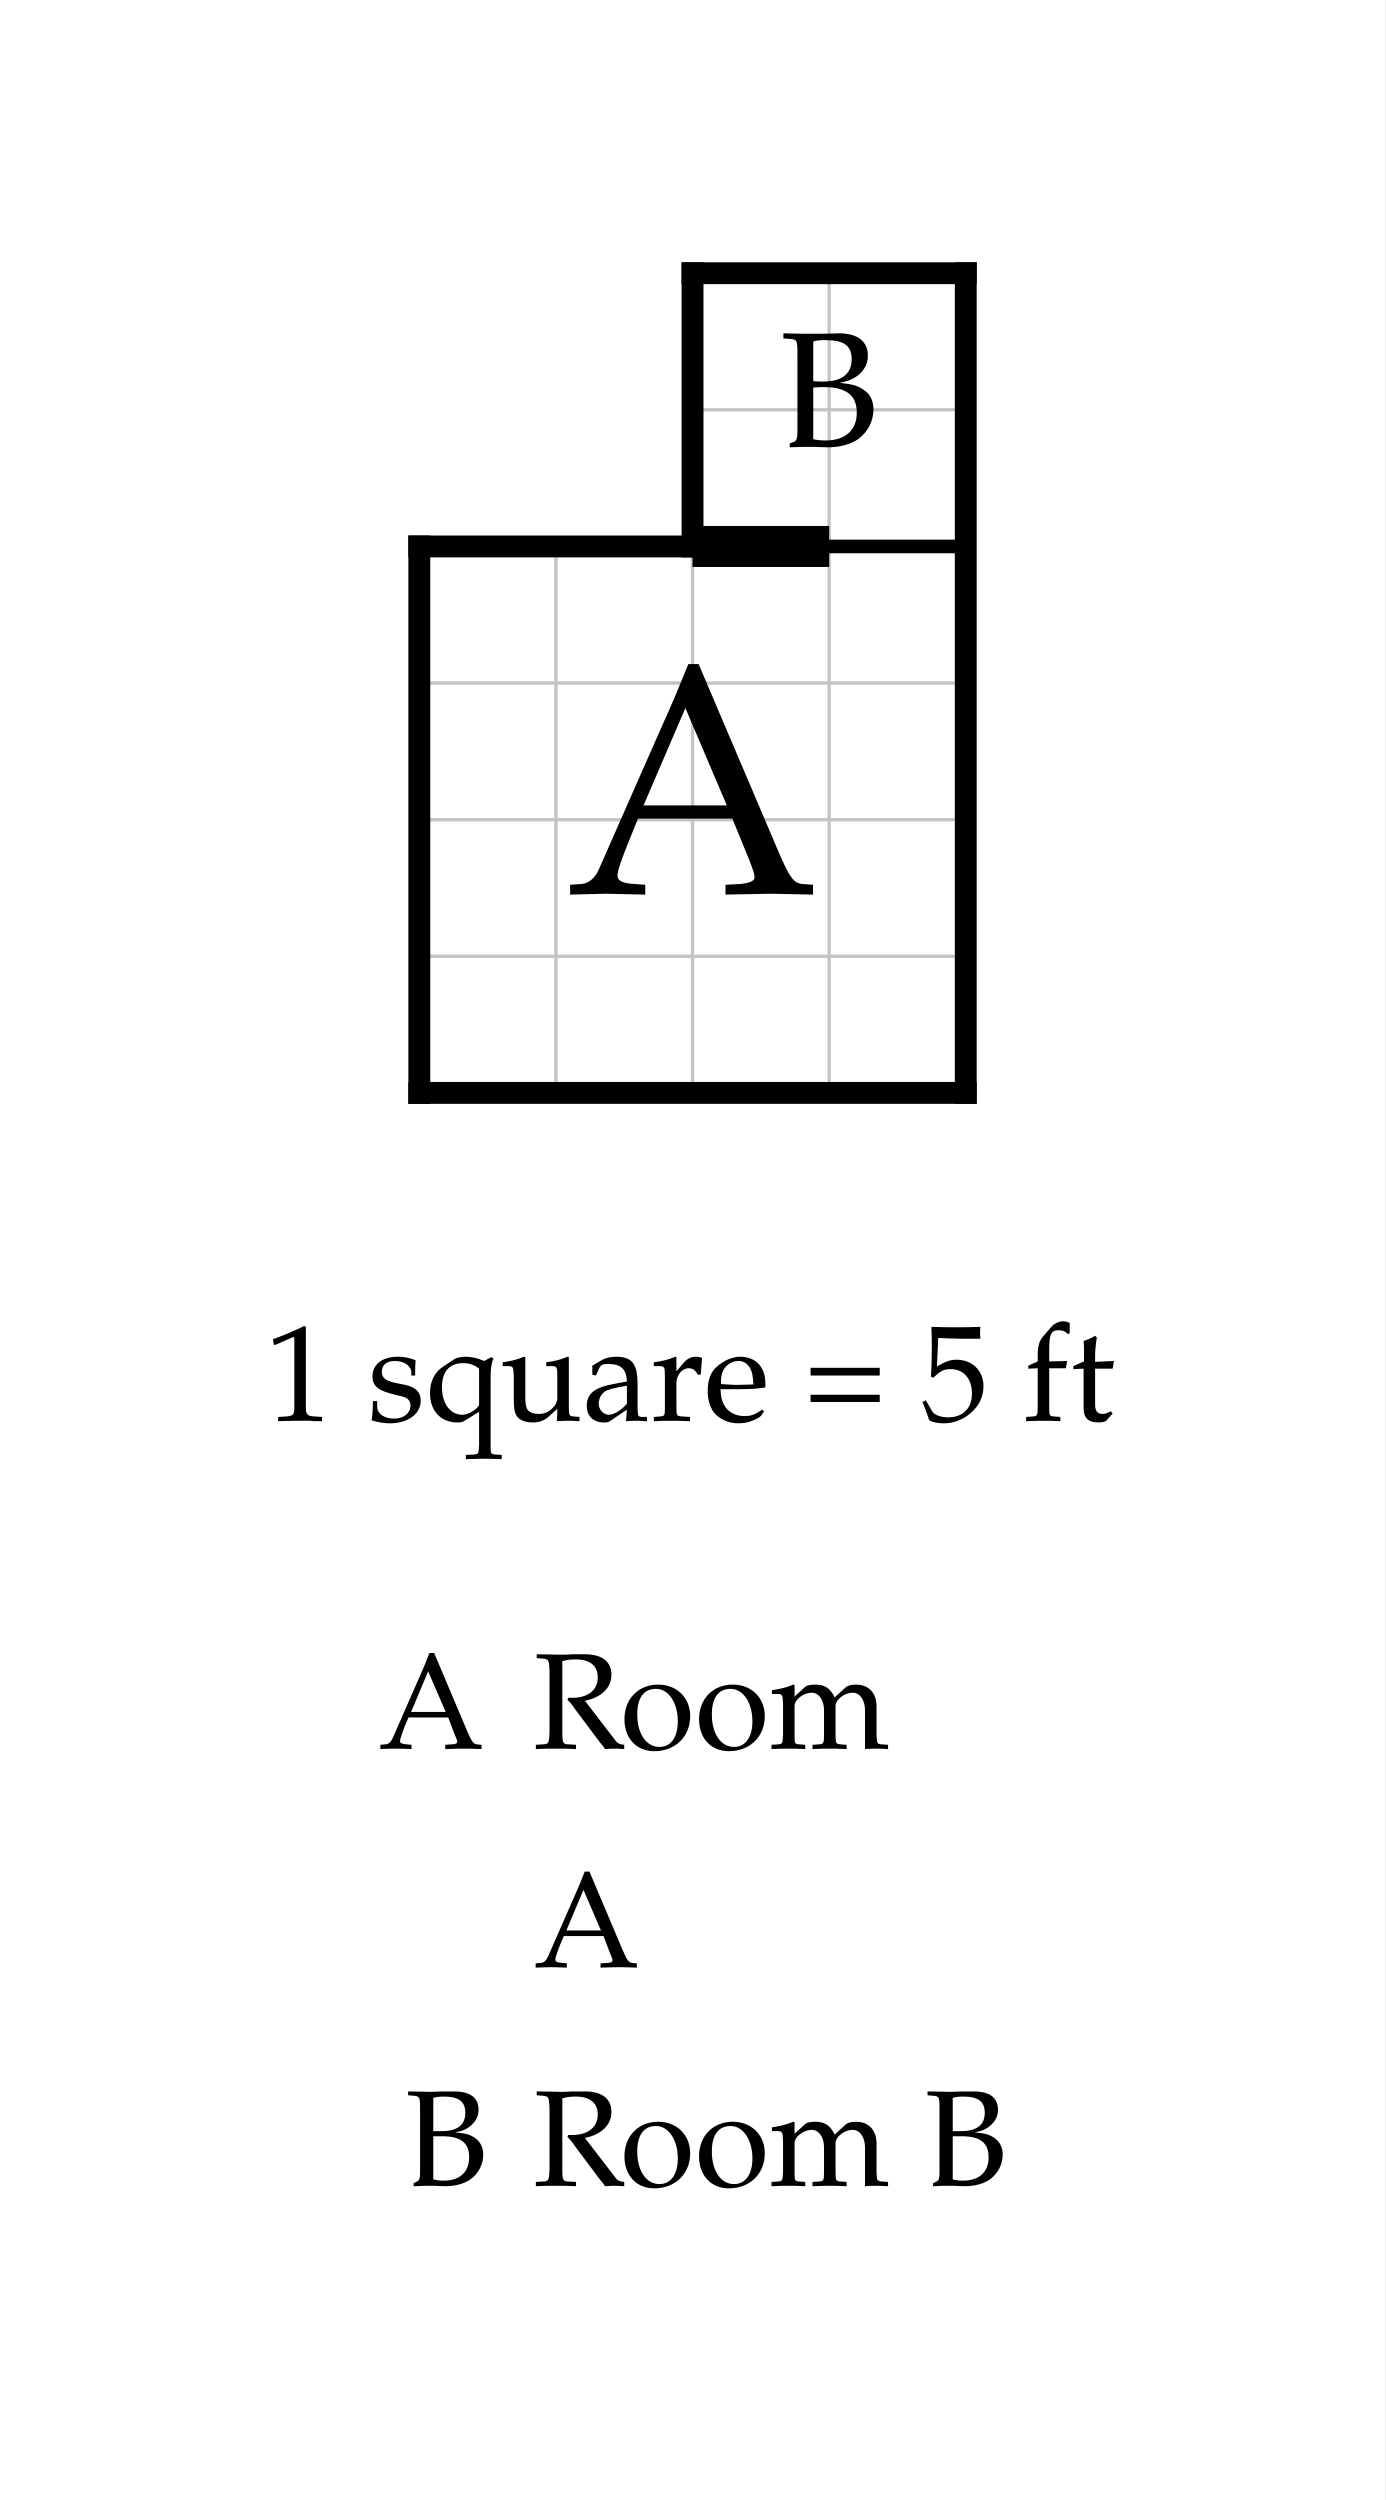
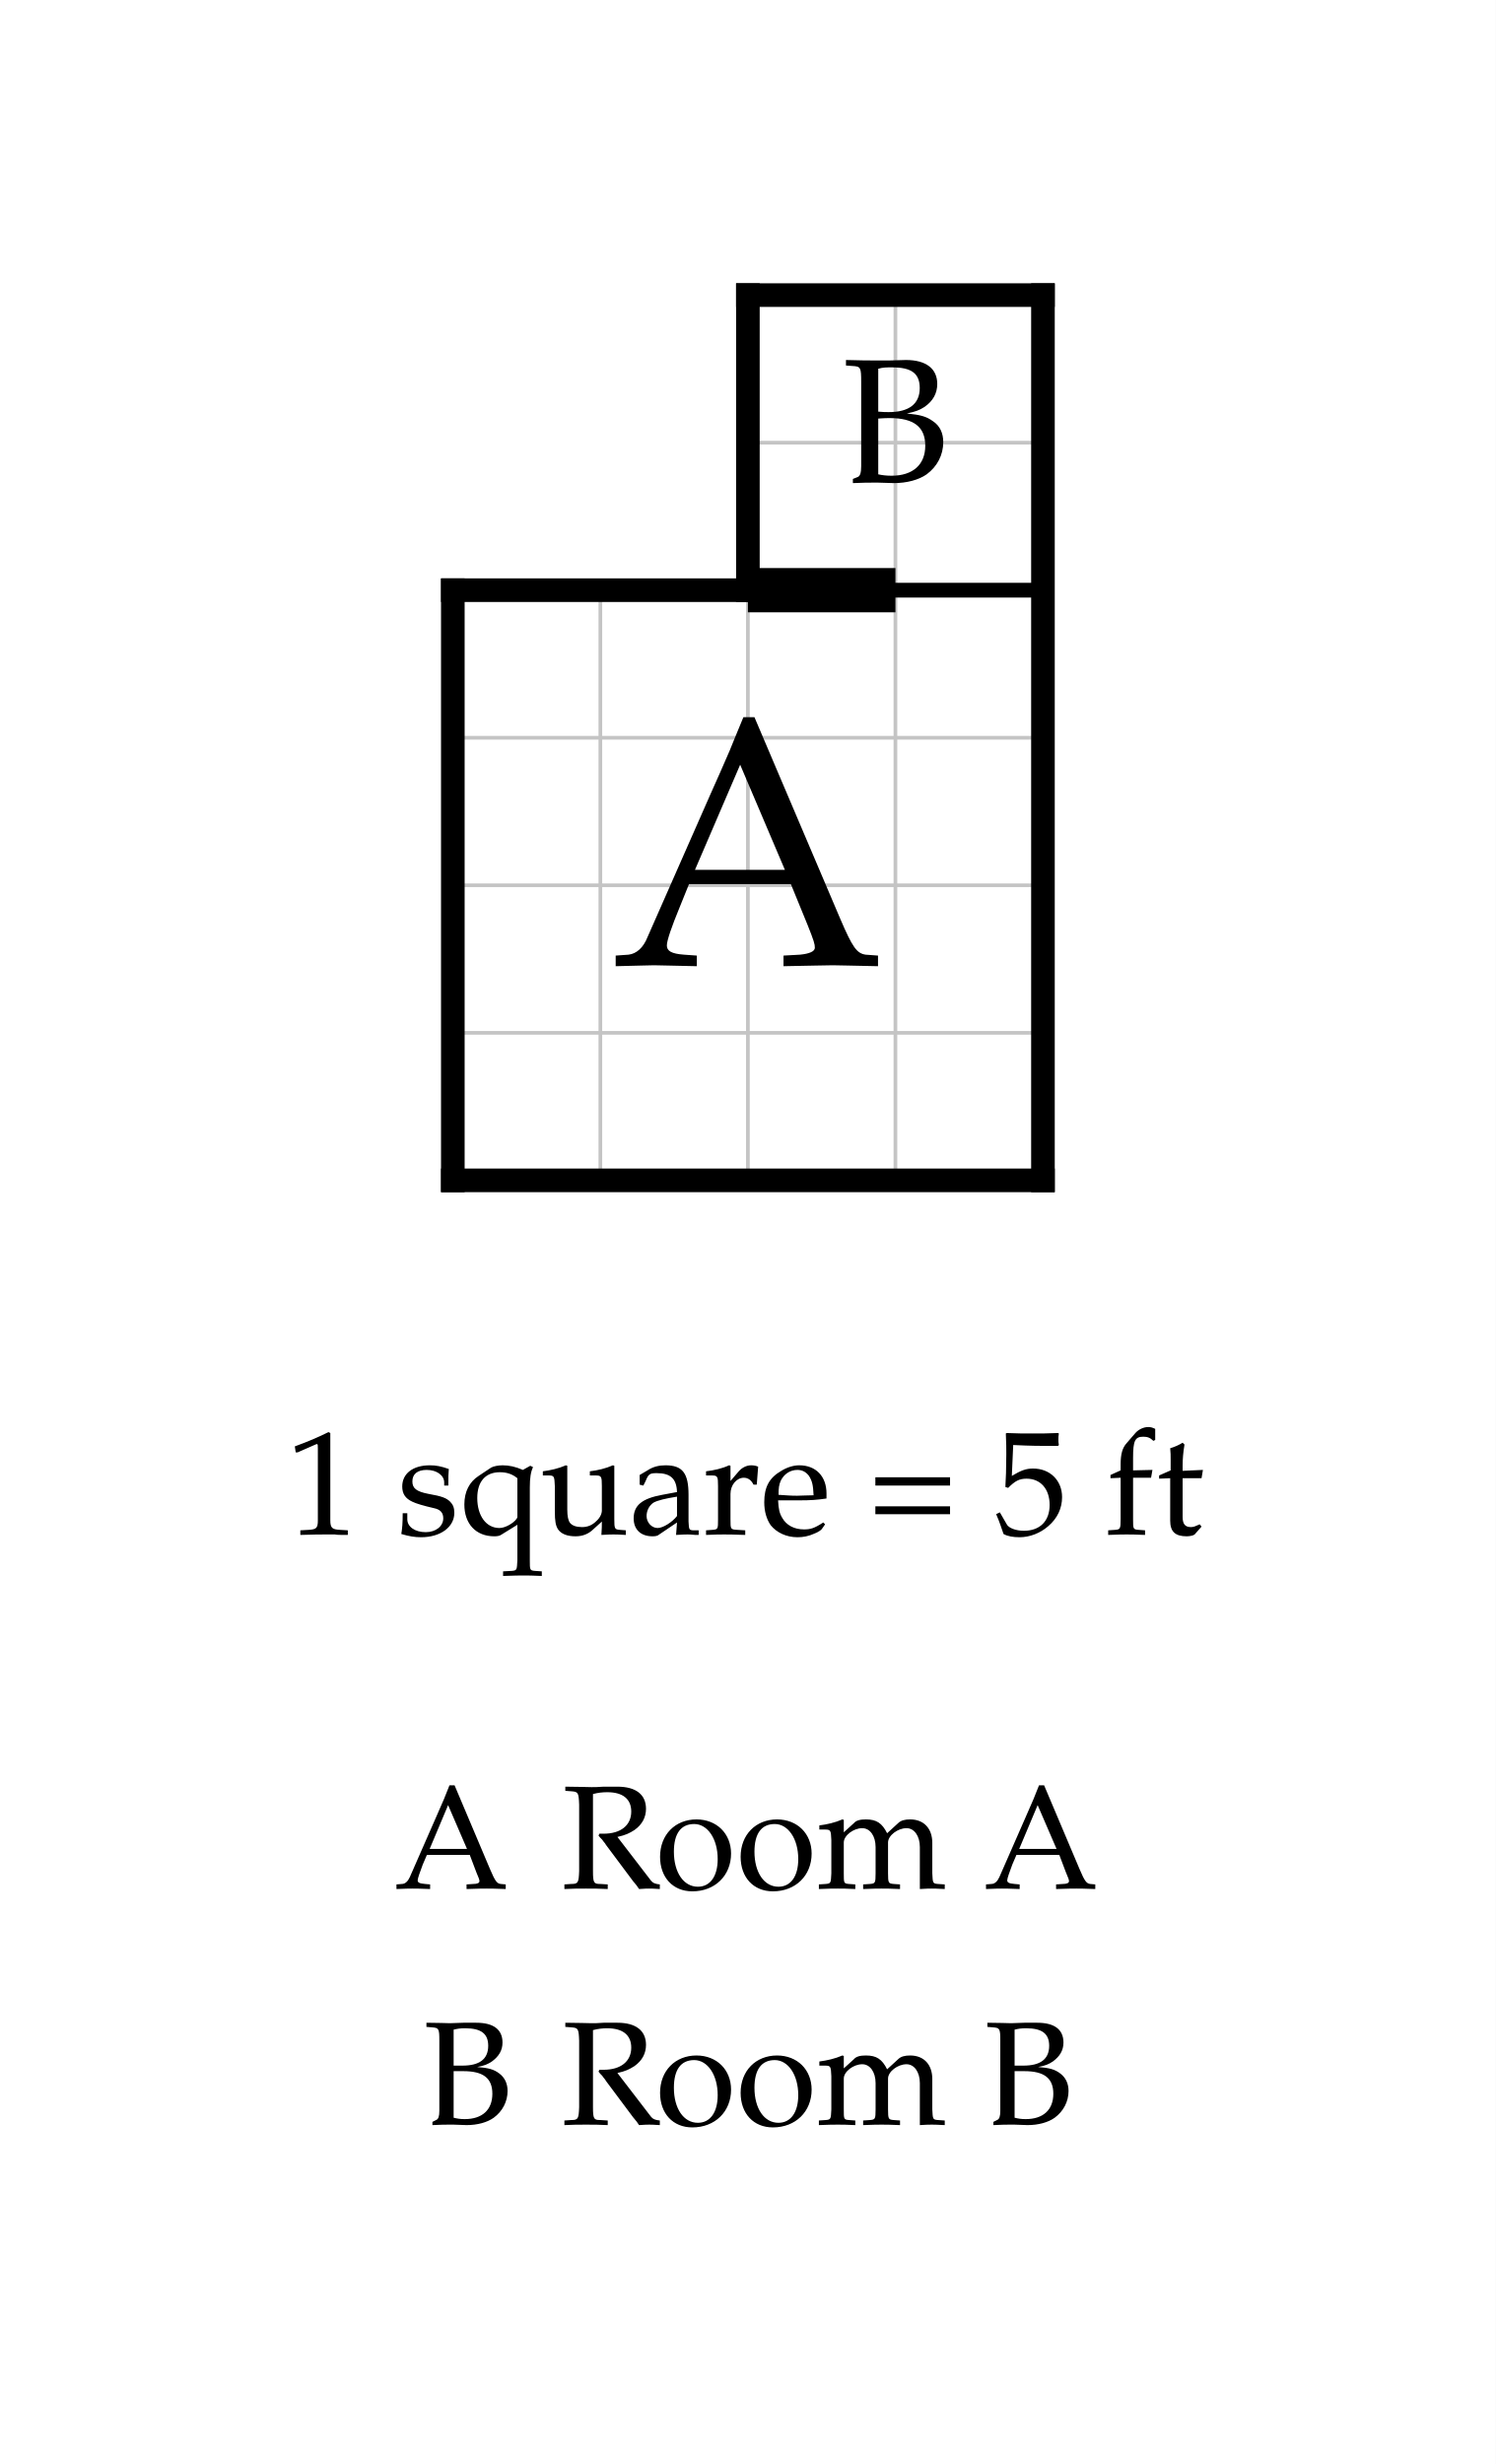
- <svg xmlns="http://www.w3.org/2000/svg" width="506.946" height="915" viewBox="-15.347 -20 50.695 91.5" font-family="Palatino, Georgia, Times New Roman, serif" font-weight="400" fill="black">
-   <rect x="-15.347" y="-20" width="50.695" height="91.5" fill="white" />
+ <svg xmlns="http://www.w3.org/2000/svg" width="506.946" height="835" viewBox="-15.347 -20 50.695 83.5" font-family="Palatino, Georgia, Times New Roman, serif" font-weight="400" fill="black">
+   <rect x="-15.347" y="-20" width="50.695" height="83.5" fill="white" />
  <defs>
    <clipPath id="plan-grid">
      <path d="M0 0h20v20h-20z M10 -10h10v10h-10z" />
    </clipPath>
  </defs>
  <g class="grid" clip-path="url(#plan-grid)" stroke="#c4c4c4" stroke-width="0.125">
    <line x1="0" y1="-10" x2="0" y2="20" />
    <line x1="5" y1="-10" x2="5" y2="20" />
    <line x1="10" y1="-10" x2="10" y2="20" />
    <line x1="15" y1="-10" x2="15" y2="20" />
    <line x1="20" y1="-10" x2="20" y2="20" />
    <line x1="0" y1="-10" x2="20" y2="-10" />
    <line x1="0" y1="-5" x2="20" y2="-5" />
    <line x1="0" y1="0" x2="20" y2="0" />
    <line x1="0" y1="5" x2="20" y2="5" />
    <line x1="0" y1="10" x2="20" y2="10" />
    <line x1="0" y1="15" x2="20" y2="15" />
    <line x1="0" y1="20" x2="20" y2="20" />
  </g>
  <line class="wall interior" x1="10" y1="0" x2="20" y2="0" stroke="black" stroke-width="0.5" stroke-linecap="square" />
  <line class="wall exterior" x1="0" y1="0" x2="0" y2="20" stroke="black" stroke-width="0.8" stroke-linecap="square" />
  <line class="wall exterior" x1="0" y1="0" x2="10" y2="0" stroke="black" stroke-width="0.8" stroke-linecap="square" />
  <line class="wall exterior" x1="0" y1="20" x2="20" y2="20" stroke="black" stroke-width="0.8" stroke-linecap="square" />
  <line class="wall exterior" x1="10" y1="-10" x2="10" y2="0" stroke="black" stroke-width="0.8" stroke-linecap="square" />
  <line class="wall exterior" x1="10" y1="-10" x2="20" y2="-10" stroke="black" stroke-width="0.8" stroke-linecap="square" />
  <line class="wall exterior" x1="20" y1="-10" x2="20" y2="20" stroke="black" stroke-width="0.8" stroke-linecap="square" />
  <text data-room="a" x="10" y="10" text-anchor="middle" dominant-baseline="central" font-size="12">A</text>
  <text data-room="b" x="15" y="-5" text-anchor="middle" dominant-baseline="central" font-size="6">B</text>
  <line class="door" x1="10" y1="0" x2="15" y2="0" stroke="black" stroke-width="1.5" />
  <g class="scale" font-size="5">
    <text x="-5.652" y="32">1 square = 5 ft</text>
  </g>
  <g class="key" font-size="5">
-     <text x="-1.505" y="44">A</text>
-     <text x="4.156" y="44">Room</text>
-     <text x="4.181" y="52">A</text>
+     <text x="-1.99" y="44">A</text>
+     <text x="3.672" y="44">Room A</text>
  </g>
  <g class="key" font-size="5">
-     <text x="-0.537" y="60">B</text>
-     <text x="4.156" y="60">Room B</text>
+     <text x="-1.021" y="52">B</text>
+     <text x="3.672" y="52">Room B</text>
  </g>
</svg>
